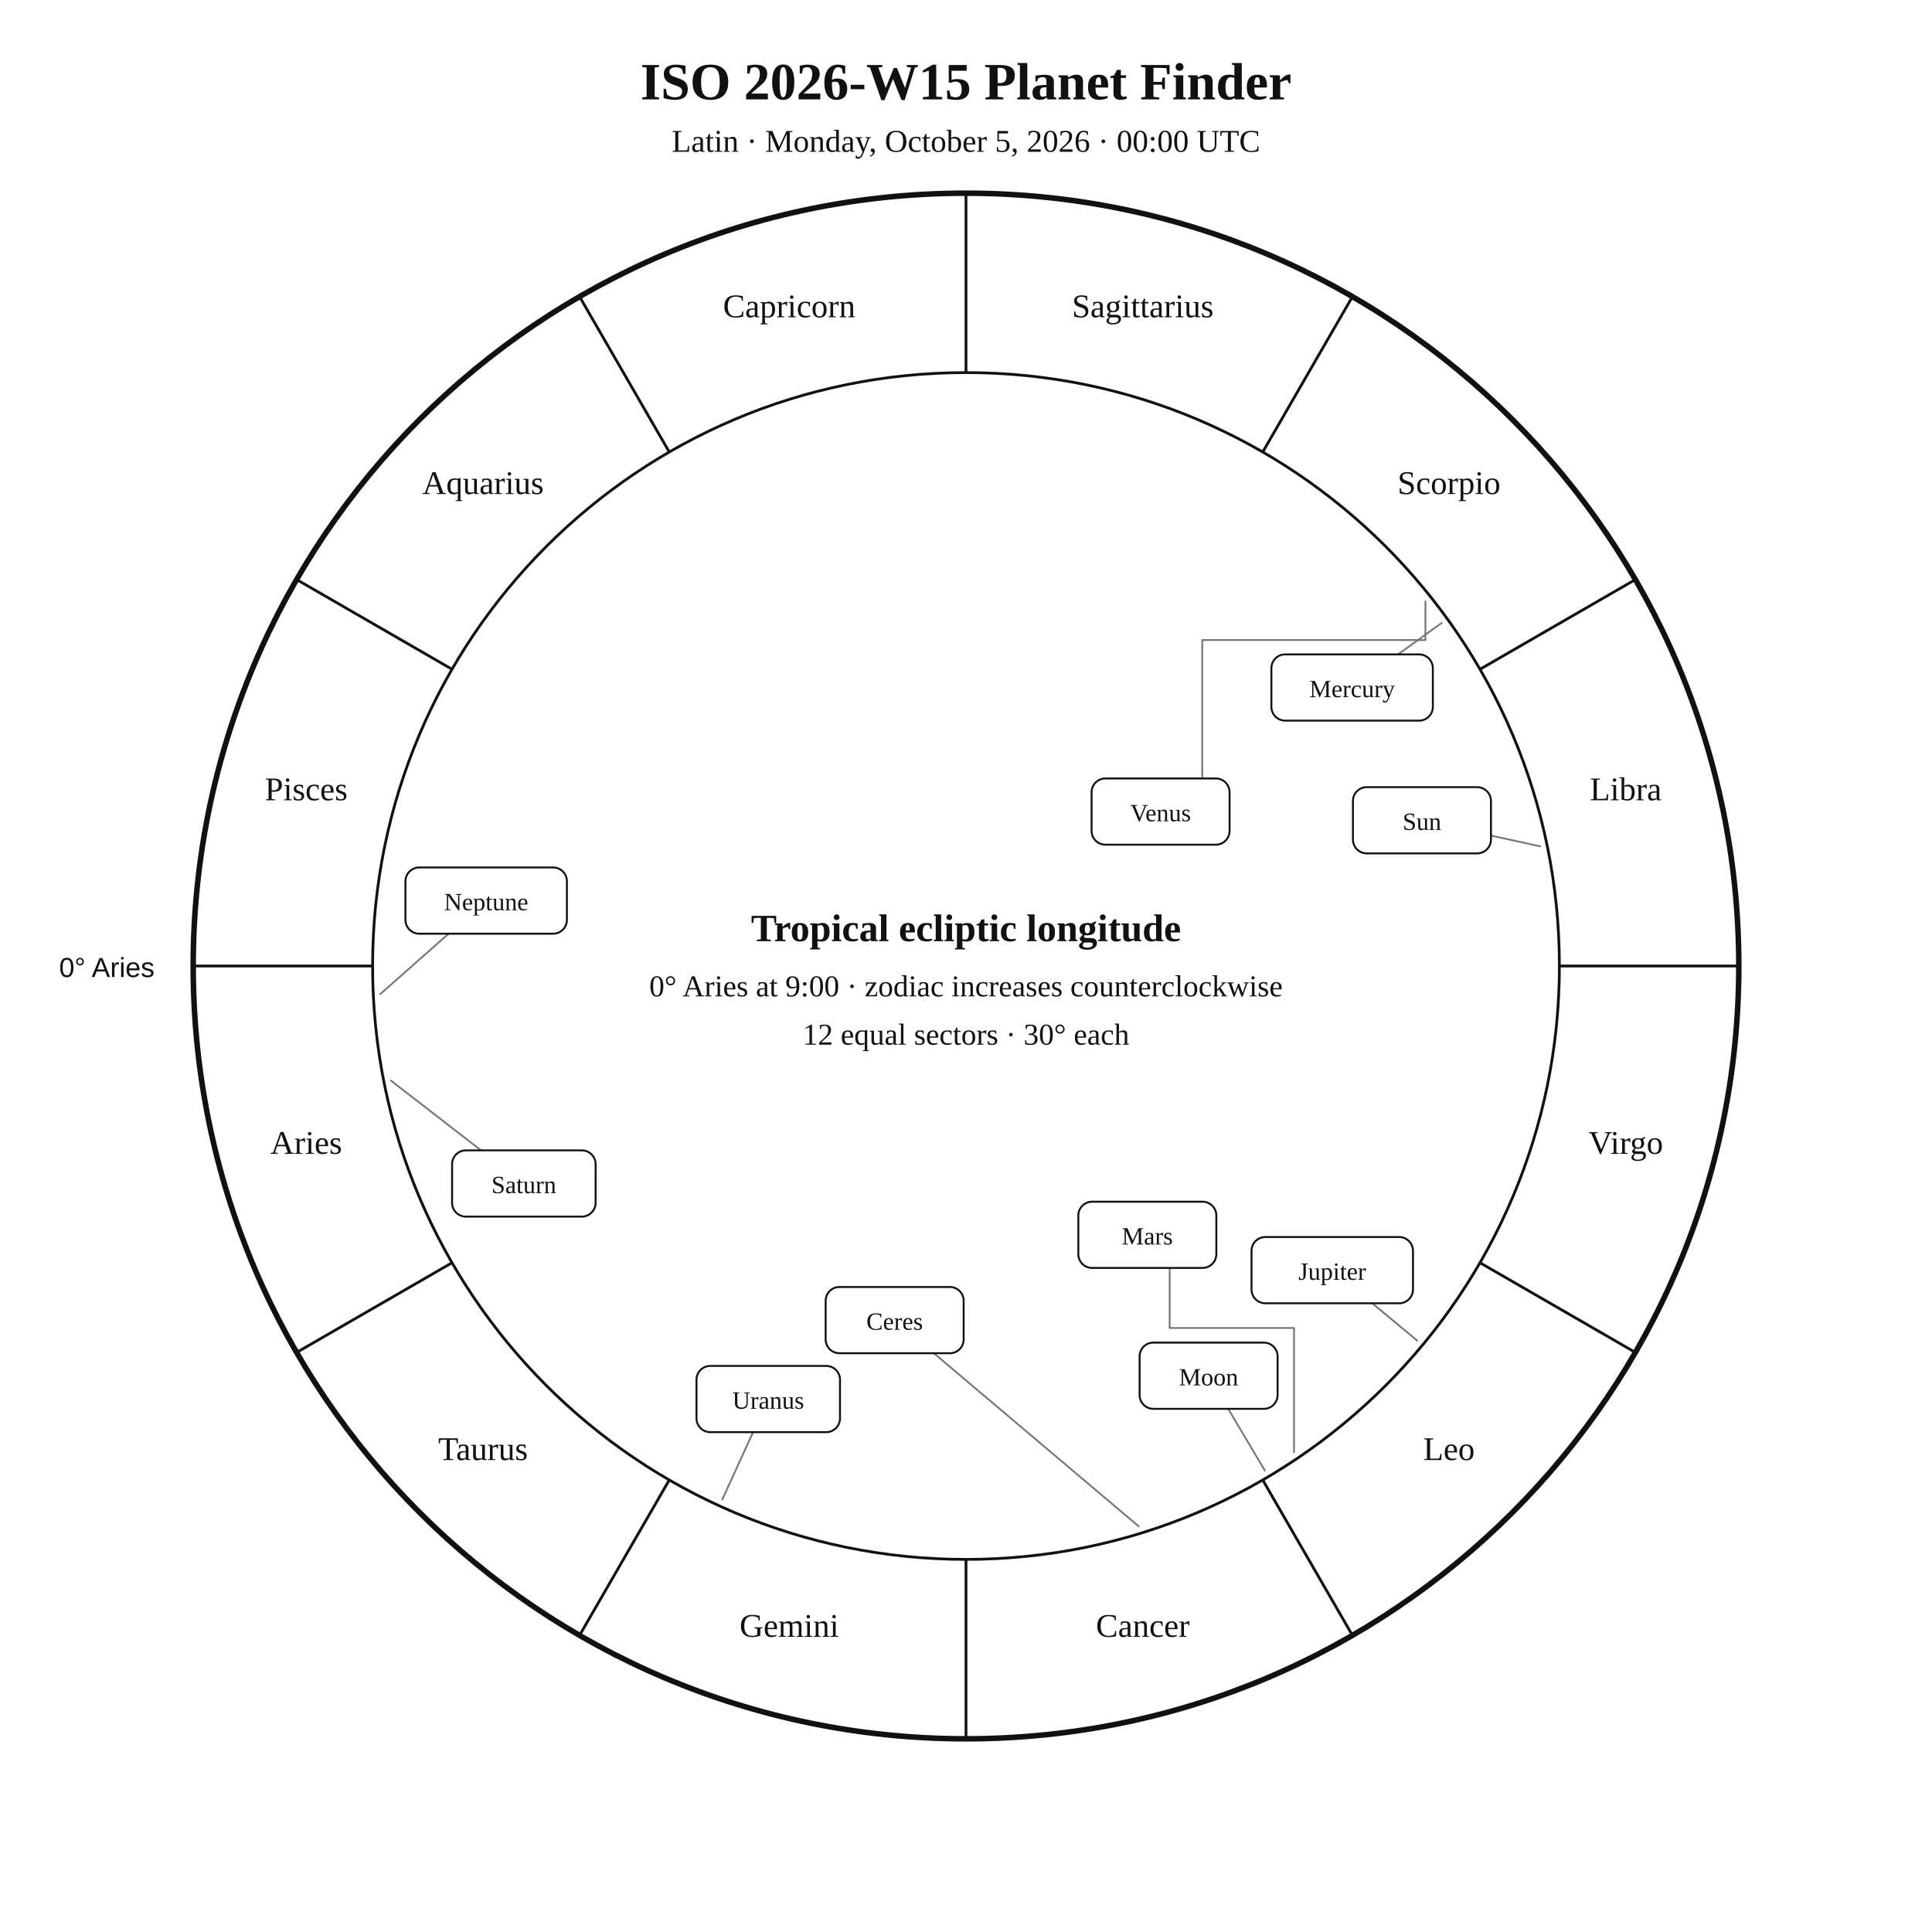
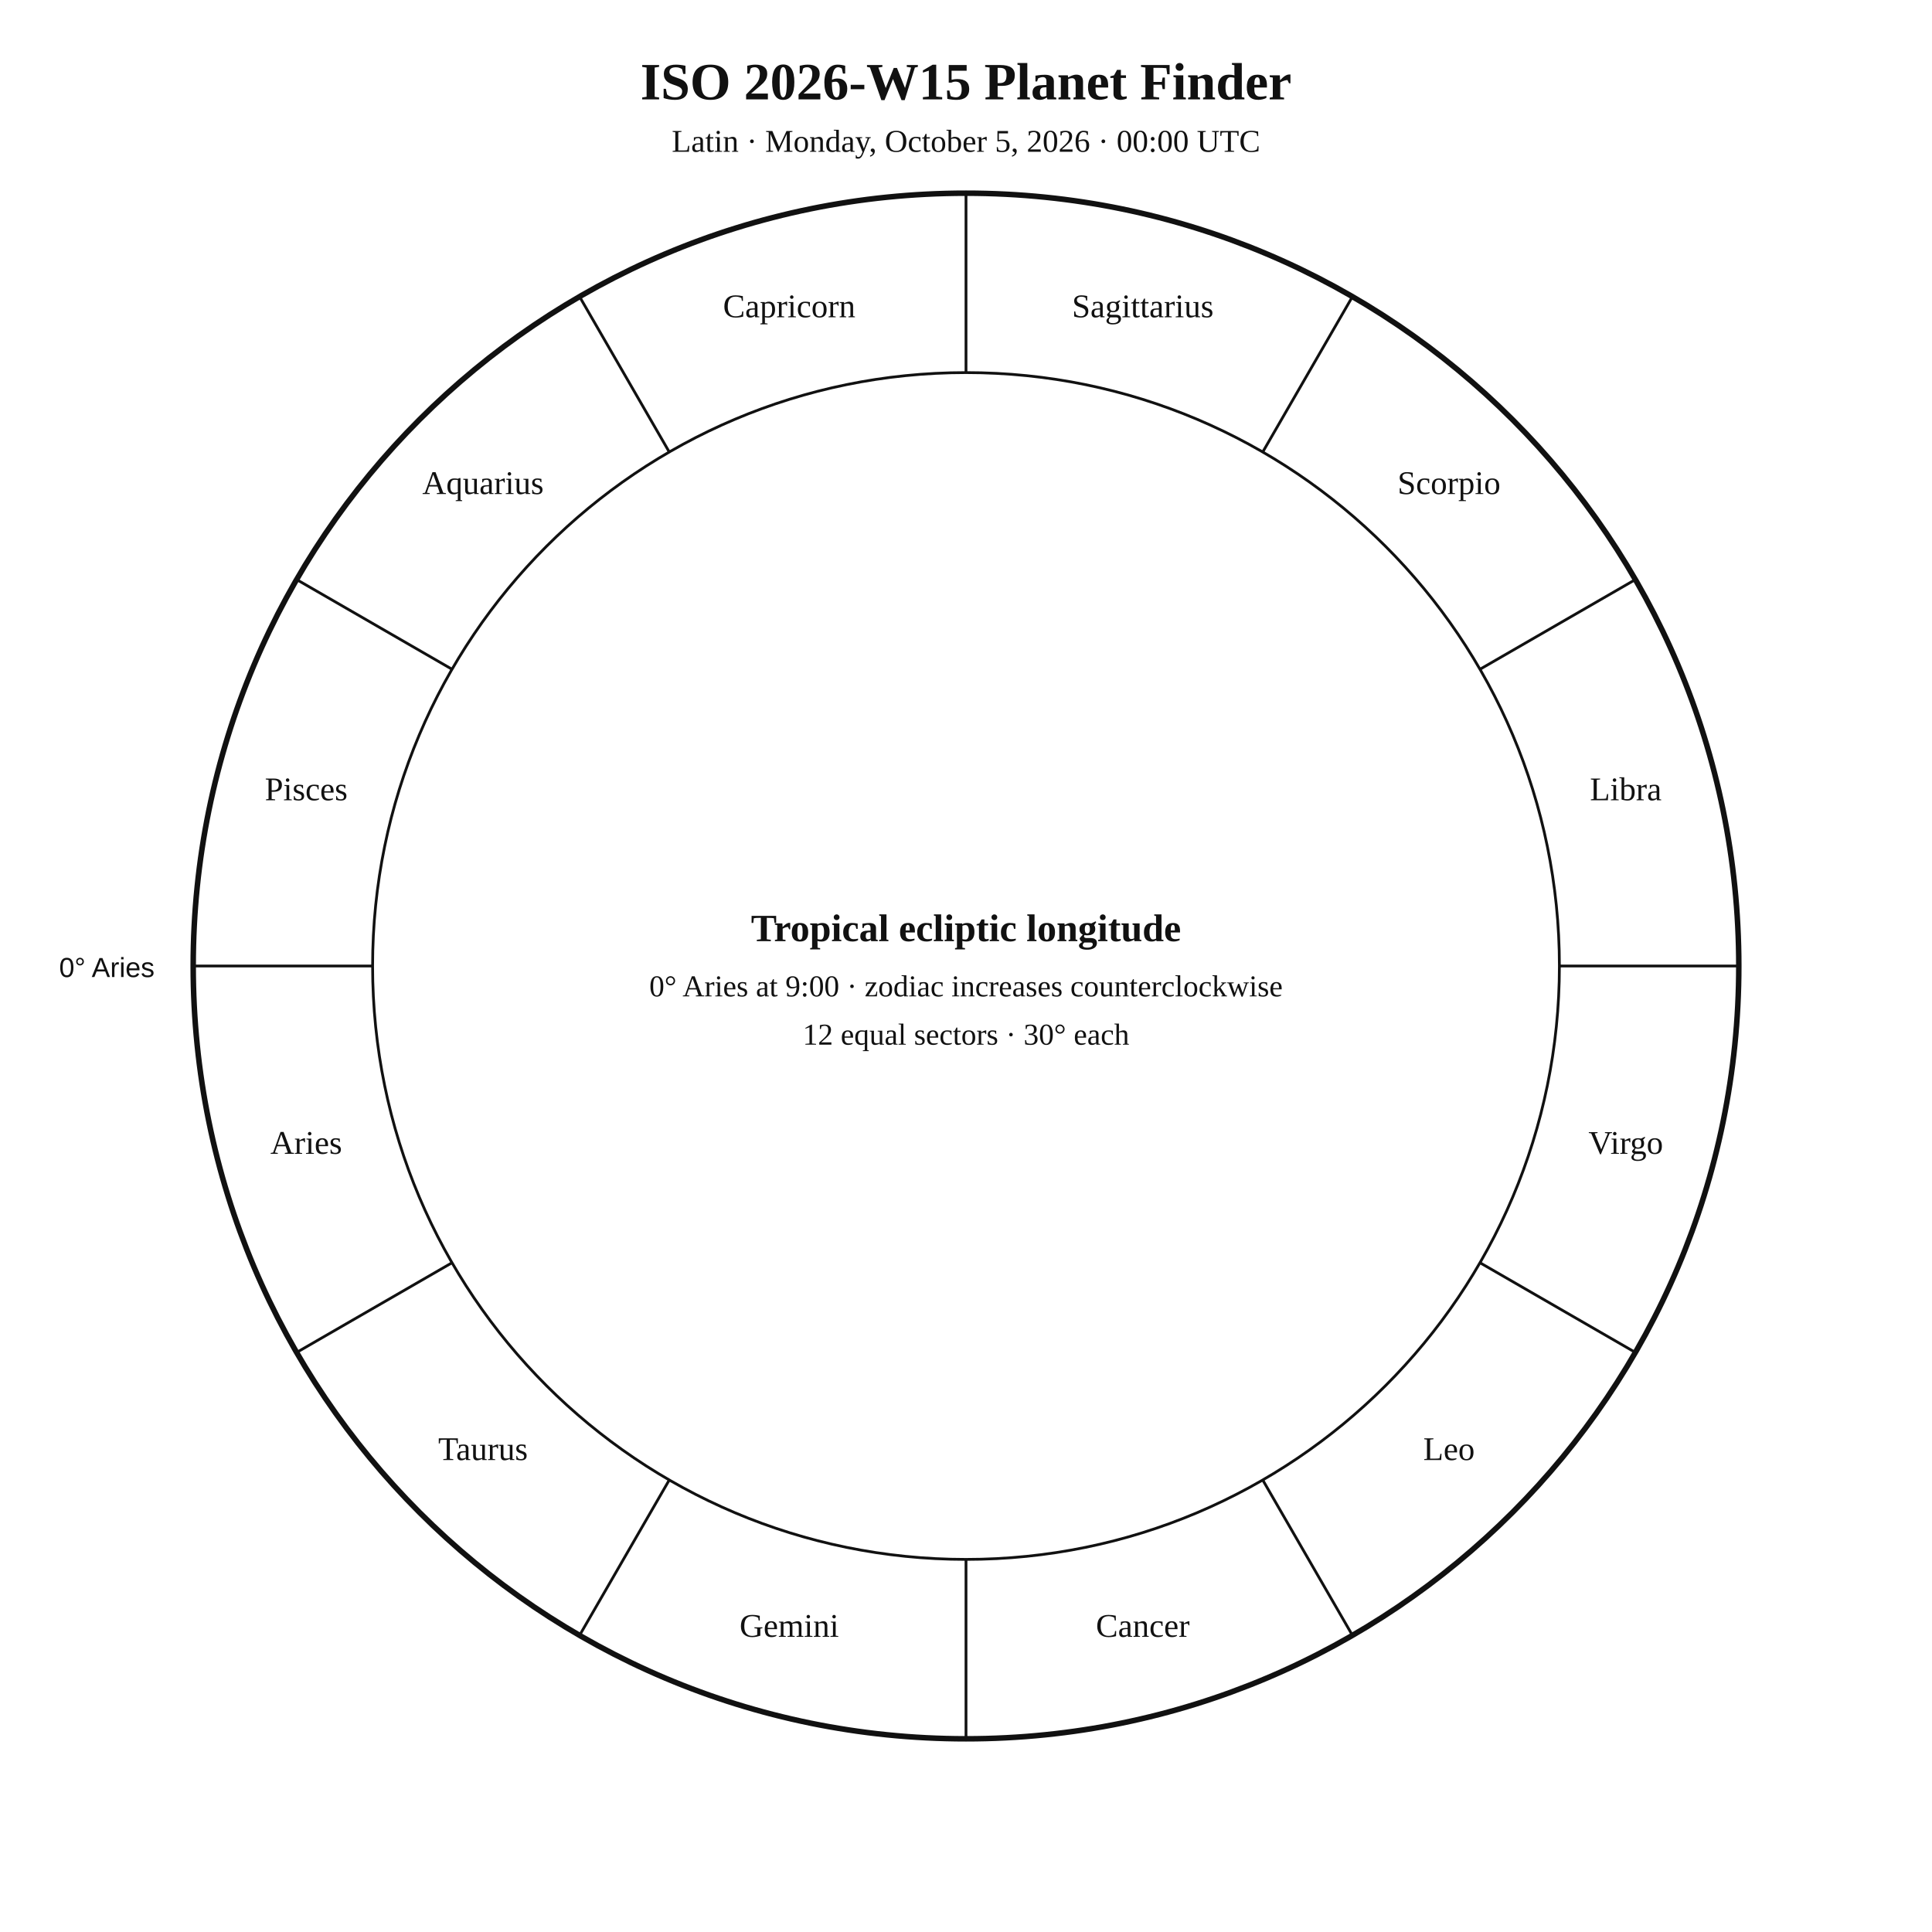
<svg xmlns="http://www.w3.org/2000/svg" width="1400" height="1400" viewBox="0 0 1400 1400">
  <rect width="100%" height="100%" fill="white" />
  <style>text{font-family:Georgia,"Times New Roman",serif;fill:#111 !important;color:#111 !important;-webkit-text-fill-color:#111 !important}.sans{font-family:Arial,Helvetica,sans-serif}</style>
  <text x="700" y="72" text-anchor="middle" font-size="38" font-weight="700">ISO 2026-W15 Planet Finder</text>
  <text x="700" y="110" text-anchor="middle" font-size="23">Latin · Monday, October 5, 2026 · 00:00 UTC</text>
  <circle cx="700" cy="700" r="560" fill="none" stroke="#111" stroke-width="4" />
  <circle cx="700" cy="700" r="430" fill="none" stroke="#111" stroke-width="2" />
  <line x1="270.0" y1="700.0" x2="140.0" y2="700.0" stroke="#111" stroke-width="2" />
  <line x1="327.6" y1="915.0" x2="215.0" y2="980.0" stroke="#111" stroke-width="2" />
  <line x1="485.0" y1="1072.4" x2="420.0" y2="1185.0" stroke="#111" stroke-width="2" />
  <line x1="700.0" y1="1130.0" x2="700.0" y2="1260.0" stroke="#111" stroke-width="2" />
  <line x1="915.0" y1="1072.4" x2="980.0" y2="1185.0" stroke="#111" stroke-width="2" />
  <line x1="1072.4" y1="915.0" x2="1185.0" y2="980.0" stroke="#111" stroke-width="2" />
  <line x1="1130.0" y1="700.0" x2="1260.0" y2="700.0" stroke="#111" stroke-width="2" />
  <line x1="1072.4" y1="485.0" x2="1185.0" y2="420.0" stroke="#111" stroke-width="2" />
  <line x1="915.0" y1="327.6" x2="980.0" y2="215.0" stroke="#111" stroke-width="2" />
  <line x1="700.0" y1="270.0" x2="700.0" y2="140.0" stroke="#111" stroke-width="2" />
  <line x1="485.0" y1="327.6" x2="420.0" y2="215.0" stroke="#111" stroke-width="2" />
  <line x1="327.6" y1="485.0" x2="215.0" y2="420.0" stroke="#111" stroke-width="2" />
  <text x="221.9" y="836.1" text-anchor="middle" font-size="24">Aries</text>
  <text x="350" y="1058" text-anchor="middle" font-size="24">Taurus</text>
  <text x="571.9" y="1186.1" text-anchor="middle" font-size="24">Gemini</text>
  <text x="828.1" y="1186.1" text-anchor="middle" font-size="24">Cancer</text>
  <text x="1050" y="1058" text-anchor="middle" font-size="24">Leo</text>
  <text x="1178.1" y="836.1" text-anchor="middle" font-size="24">Virgo</text>
  <text x="1178.1" y="579.9" text-anchor="middle" font-size="24">Libra</text>
  <text x="1050" y="358" text-anchor="middle" font-size="24">Scorpio</text>
  <text x="828.1" y="229.9" text-anchor="middle" font-size="24">Sagittarius</text>
  <text x="571.9" y="229.9" text-anchor="middle" font-size="24">Capricorn</text>
  <text x="350" y="358" text-anchor="middle" font-size="24">Aquarius</text>
  <text x="221.9" y="579.9" text-anchor="middle" font-size="24">Pisces</text>
  <text x="112" y="708" text-anchor="end" font-size="20" class="sans">0° Aries</text>
-   <g fill="none" stroke="#777" stroke-width="1.3" stroke-linecap="round" stroke-linejoin="round">
-     <polyline points="1116.1,613.3 1080.4,605.5" />
-     <polyline points="916.6,1065.7 890,1020.9" />
-     <polyline points="1044.7,451.4 1013.1,474.2" />
-     <polyline points="1032.9,435.8 1032.9,463.8 871.2,463.8 871.2,564.1" />
-     <polyline points="937.7,1052.3 937.7,962.3 847.6,962.3 847.6,918.8" />
-     <polyline points="1027,971.5 994.4,944.4" />
-     <polyline points="283.2,783 348.6,833.6" />
-     <polyline points="523.4,1086.6 545.7,1037.8" />
-     <polyline points="275.5,720.4 325.1,676.6" />
-     <polyline points="825.2,1106.1 676.7,980.6" />
-   </g>
-   <g fill="white" stroke="#111" stroke-width="1.4">
-     <rect x="980.4" y="570.4" width="100" height="48" rx="10" />
-     <rect x="825.8" y="972.9" width="100" height="48" rx="10" />
-     <rect x="921.3" y="474.2" width="117" height="48" rx="10" />
-     <rect x="791" y="564.1" width="100" height="48" rx="10" />
-     <rect x="781.4" y="870.8" width="100" height="48" rx="10" />
-     <rect x="906.9" y="896.4" width="117" height="48" rx="10" />
-     <rect x="327.6" y="833.6" width="104" height="48" rx="10" />
-     <rect x="504.7" y="989.8" width="104" height="48" rx="10" />
-     <rect x="293.8" y="628.6" width="117" height="48" rx="10" />
-     <rect x="598.3" y="932.6" width="100" height="48" rx="10" />
-   </g>
-   <g font-size="18" text-anchor="middle">
-     <text x="1030.4" y="601.4">Sun</text>
-     <text x="875.8" y="1003.9">Moon</text>
-     <text x="979.8" y="505.2">Mercury</text>
-     <text x="841" y="595.1">Venus</text>
-     <text x="831.4" y="901.8">Mars</text>
-     <text x="965.4" y="927.4">Jupiter</text>
-     <text x="379.6" y="864.6">Saturn</text>
-     <text x="556.7" y="1020.8">Uranus</text>
-     <text x="352.3" y="659.6">Neptune</text>
-     <text x="648.3" y="963.6">Ceres</text>
-   </g>
  <text x="700" y="682" text-anchor="middle" font-size="28" font-weight="700">Tropical ecliptic longitude</text>
  <text x="700" y="722" text-anchor="middle" font-size="22">0° Aries at 9:00 · zodiac increases counterclockwise</text>
  <text x="700" y="757" text-anchor="middle" font-size="22">12 equal sectors · 30° each</text>
</svg>
